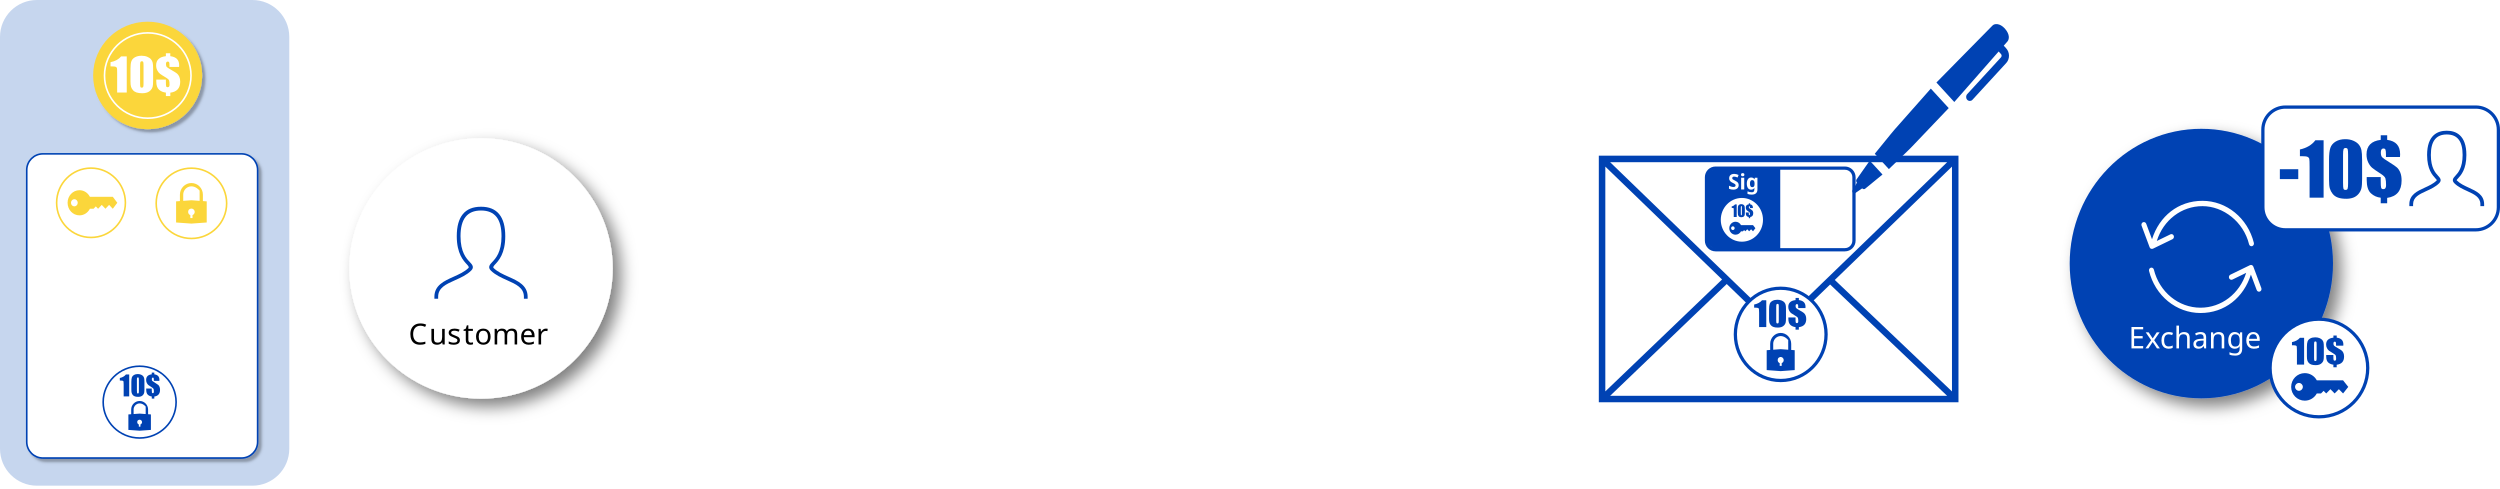
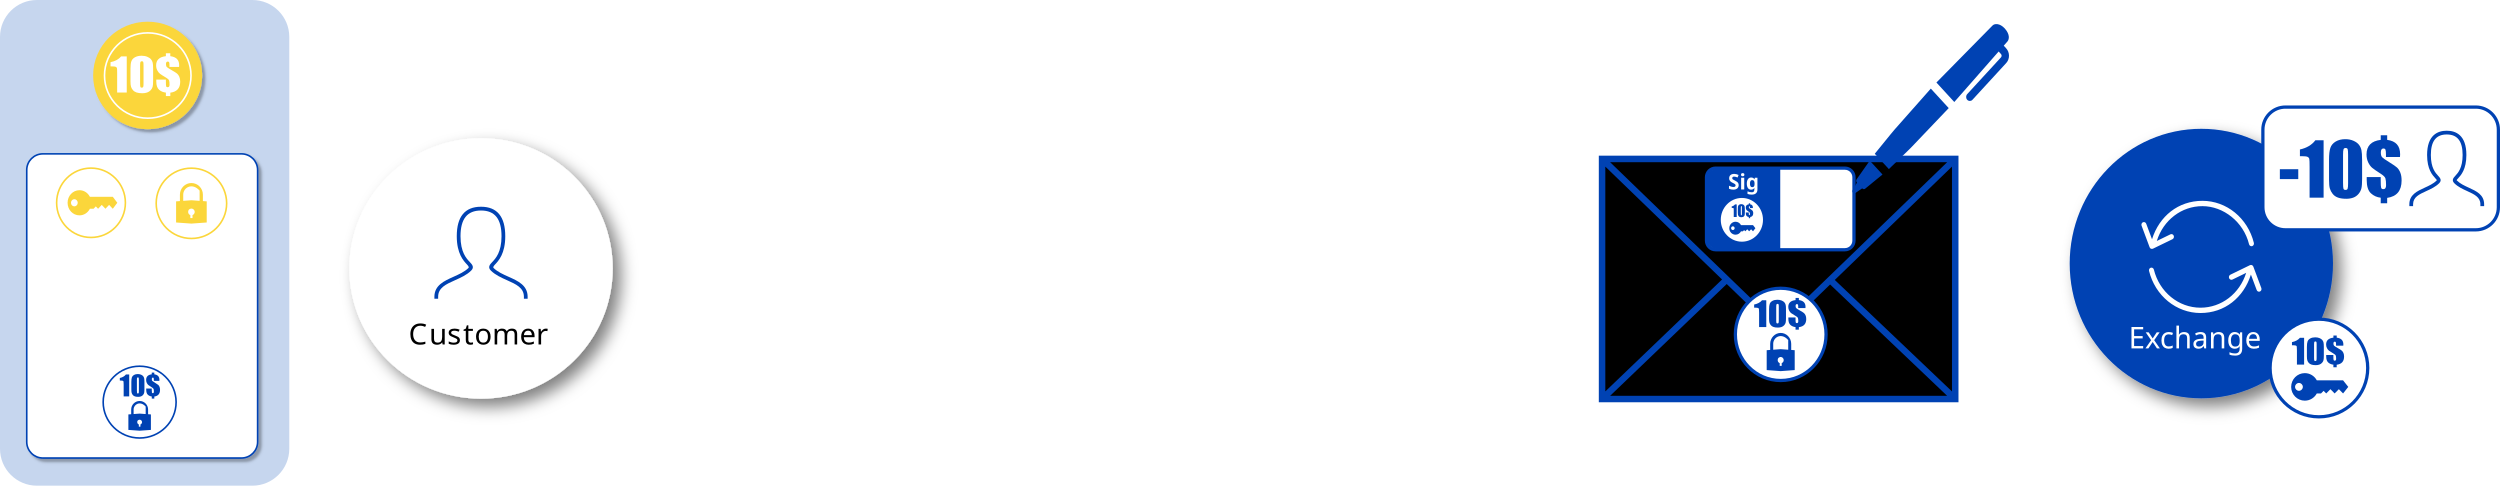
<svg xmlns="http://www.w3.org/2000/svg" id="Layer_2" data-name="Layer 2" viewBox="0 0 1536.28 300.25">
  <defs>
    <style>
      .cls-withdraw-1 {
        font-family: Montserrat-Bold, Montserrat;
        font-size: 13.21px;
        font-weight: 700;
      }

      .cls-withdraw-1, .cls-withdraw-2, .cls-withdraw-3, .cls-withdraw-4, .cls-withdraw-5, .cls-withdraw-6 {
        fill: var(--diagram-surface, #fff);
      }

      .cls-withdraw-7 {
        letter-spacing: -.02em;
      }

      .cls-withdraw-8 {
        fill: #fbd63b;
      }

      .cls-withdraw-9 {
        fill: var(--diagram-brand, #0042b3);
      }

      .cls-withdraw-3, .cls-withdraw-10, .cls-withdraw-11, .cls-withdraw-12, .cls-withdraw-4, .cls-withdraw-13, .cls-withdraw-14, .cls-withdraw-5 {
        stroke-miterlimit: 10;
      }

      .cls-withdraw-3, .cls-withdraw-13 {
        stroke: #fbd63b;
      }

      .cls-withdraw-10 {
        stroke: var(--diagram-surface, #fff);
      }

      .cls-withdraw-10, .cls-withdraw-11, .cls-withdraw-13, .cls-withdraw-14 {
        fill: none;
      }

      .cls-withdraw-15 {
        filter: url(#dropshadow3-2);
      }

      .cls-withdraw-16, .cls-withdraw-12 {
        fill: var(--diagram-brand, #0042b3);
      }

      .cls-withdraw-17 {
        filter: url(#dropshadow);
      }

      .cls-withdraw-18 {
        font-size: 17.82px;
      }

      .cls-withdraw-18, .cls-withdraw-6 {
        font-family: Montserrat-Regular, Montserrat;
      }

      .cls-withdraw-11, .cls-withdraw-12, .cls-withdraw-4, .cls-withdraw-14, .cls-withdraw-5 {
        stroke: var(--diagram-brand, #0042b3);
      }

      .cls-withdraw-19 {
        fill: var(--diagram-panel, #c6d6ee);
      }

      .cls-withdraw-20 {
        filter: url(#dropshadow-2);
      }

      .cls-withdraw-12 {
        stroke-width: .75px;
      }

      .cls-withdraw-4 {
        stroke-width: 2px;
      }

      .cls-withdraw-21 {
        filter: url(#dropshadow3-4);
      }

      .cls-withdraw-22 {
        letter-spacing: -.02em;
      }

      .cls-withdraw-23 {
        filter: url(#dropshadow3-3);
      }

      .cls-withdraw-24 {
        letter-spacing: 0em;
      }

      .cls-withdraw-14 {
        stroke-width: 4px;
      }

      .cls-withdraw-25 {
        fill: #fbd63b;
      }

      .cls-withdraw-6 {
        font-size: 18.45px;
      }

      .cls-withdraw-26 {
        filter: url(#dropshadow3);
      }
    </style>
    <filter id="dropshadow3">
      <feGaussianBlur in="SourceAlpha" stdDeviation="1" />
      <feOffset dx="2" dy="2" />
      <feComponentTransfer>
        <feFuncA slope="0.3" type="linear" />
      </feComponentTransfer>
      <feMerge>
        <feMergeNode />
        <feMergeNode in="SourceGraphic" />
      </feMerge>
    </filter>
    <filter id="dropshadow3-2" data-name="dropshadow3">
      <feGaussianBlur in="SourceAlpha" stdDeviation="1" />
      <feOffset dx="2" dy="2" />
      <feComponentTransfer>
        <feFuncA slope="0.3" type="linear" />
      </feComponentTransfer>
      <feMerge>
        <feMergeNode />
        <feMergeNode in="SourceGraphic" />
      </feMerge>
    </filter>
    <filter id="dropshadow">
      <feGaussianBlur in="SourceAlpha" stdDeviation="5" />
      <feOffset dx="5" dy="5" />
      <feComponentTransfer>
        <feFuncA slope="0.5" type="linear" />
      </feComponentTransfer>
      <feMerge>
        <feMergeNode />
        <feMergeNode in="SourceGraphic" />
      </feMerge>
    </filter>
    <filter id="dropshadow-2" data-name="dropshadow">
      <feGaussianBlur in="SourceAlpha" stdDeviation="5" />
      <feOffset dx="5" dy="5" />
      <feComponentTransfer>
        <feFuncA slope="0.5" type="linear" />
      </feComponentTransfer>
      <feMerge>
        <feMergeNode />
        <feMergeNode in="SourceGraphic" />
      </feMerge>
    </filter>
    <filter id="dropshadow3-3" data-name="dropshadow3">
      <feGaussianBlur in="SourceAlpha" stdDeviation="1" />
      <feOffset dx="2" dy="2" />
      <feComponentTransfer>
        <feFuncA slope="0.3" type="linear" />
      </feComponentTransfer>
      <feMerge>
        <feMergeNode />
        <feMergeNode in="SourceGraphic" />
      </feMerge>
    </filter>
    <filter id="dropshadow3-4" data-name="dropshadow3">
      <feGaussianBlur in="SourceAlpha" stdDeviation="1" />
      <feOffset dx="2" dy="2" />
      <feComponentTransfer>
        <feFuncA slope="0.3" type="linear" />
      </feComponentTransfer>
      <feMerge>
        <feMergeNode />
        <feMergeNode in="SourceGraphic" />
      </feMerge>
    </filter>
  </defs>
  <g id="withdrawjs">
    <g id="blinded" data-id="blinded">
      <g transform="translate(545 0)">
+         <path class="env-paper" style="fill: var(--diagram-paper, none)" d="M439.49,97.67h217.02v147.54h-217.02V97.67Z" />
        <path class="cls-withdraw-14" d="M439.49,97.67h217.02v147.54h-217.02V97.67ZM439.49,97.67l100.34,97.02c4.57,4.42,11.81,4.42,16.38,0l100.29-97.02M439.49,245.21l76.62-73.46M656.51,245.21l-76.89-73.16" />
        <g id="sig-on-blinded" class="fragment fade" data-fragment-index="1">
          <g>
            <rect class="cls-withdraw-4" x="503.66" y="103.32" width="90.63" height="50.15" rx="5.58" ry="5.58" />
            <path class="cls-withdraw-12" d="M548.98,153.52h-36.66c-6.72-.61-8.65-3.94-8.65-8.81v-32.54c0-6.84,3.87-8.81,8.65-8.81h36.66" />
          </g>
          <g>
            <ellipse class="cls-withdraw-4" cx="525.41" cy="135.08" rx="13.97" ry="14.44" />
            <path class="cls-withdraw-16" d="M528.71,140.89l1.18,1.23,1.18-1.23,1.18,1.23,1.46-1.89-1.46-1.89h-7.38c-.66-1.25-1.91-2.08-3.37-2.08-2.11,0-3.83,1.78-3.83,3.98s1.71,3.98,3.83,3.98c1.46,0,2.72-.83,3.37-2.08h1.18l.73-.76.73.76,1.18-1.23h0ZM519.87,141.36c-.6,0-1.09-.51-1.09-1.14s.49-1.14,1.09-1.14,1.09.51,1.09,1.14-.49,1.14-1.09,1.14h0Z" />
            <g>
              <path class="cls-withdraw-16" d="M522.23,125.6v7.73h-1.82v-4.14c0-.6-.01-.96-.04-1.08-.03-.12-.1-.21-.22-.27-.12-.06-.39-.09-.81-.09h-.18v-.9c.88-.2,1.55-.61,2.01-1.24h1.07Z" />
              <path class="cls-withdraw-16" d="M527.23,128.22v2.58c0,.59-.03,1.01-.09,1.28s-.18.52-.37.75c-.19.23-.42.4-.69.5-.27.1-.57.15-.9.15-.44,0-.8-.05-1.09-.16-.29-.11-.52-.27-.69-.5-.17-.23-.29-.46-.37-.71s-.11-.65-.11-1.19v-2.7c0-.71.06-1.24.17-1.59.12-.35.35-.64.69-.85.34-.21.76-.32,1.25-.32.4,0,.76.07,1.07.22.32.15.55.33.71.54.16.21.26.45.32.72.06.27.08.69.08,1.28ZM525.41,127.57c0-.41-.02-.67-.06-.77-.04-.1-.13-.16-.26-.16s-.22.06-.27.16-.07.36-.07.76v3.77c0,.45.02.72.06.81.04.09.13.14.26.14s.22-.05.27-.16c.04-.11.06-.35.06-.73v-3.83Z" />
              <path class="cls-withdraw-16" d="M532.16,127.85h-1.82v-.32c0-.34-.02-.56-.06-.67s-.13-.16-.27-.16c-.11,0-.19.05-.25.14-.06.09-.08.23-.08.41,0,.3.06.51.17.63.11.12.44.36.98.71.46.3.78.52.95.68.17.16.31.38.43.67.12.29.17.65.17,1.08,0,.69-.16,1.23-.47,1.62s-.78.63-1.41.73v.73h-.84v-.75c-.49-.05-.91-.25-1.28-.59-.36-.35-.55-.95-.55-1.81v-.38h1.82v.47c0,.52.02.84.06.97.04.13.13.19.27.19.12,0,.21-.04.28-.13s.09-.22.09-.39c0-.43-.03-.74-.09-.93-.06-.19-.25-.39-.59-.61-.56-.37-.93-.64-1.13-.81-.2-.17-.37-.42-.52-.73-.15-.32-.22-.67-.22-1.07,0-.58.15-1.03.46-1.36.31-.33.77-.53,1.39-.61v-.62h.84v.62c.56.08.98.28,1.26.6.28.32.42.77.42,1.34,0,.08,0,.2-.02.36Z" />
            </g>
          </g>
          <text class="cls-withdraw-1" transform="translate(516.89 116.42) scale(.97 1)">
            <tspan x="0" y="0">Sig</tspan>
          </text>
        </g>
        <g>
          <ellipse class="cls-withdraw-4" cx="549.27" cy="205.48" rx="27.87" ry="28.35" />
          <path class="cls-withdraw-16" d="M549.88,223.14v1.7h-1.23v-1.7c-1.04-.38-1.68-1.73-.84-3.14,1.53-1.38,3.3-.24,3.3,1.31,0,.84-.52,1.54-1.23,1.83h0ZM544.65,211.34c0-4.21,5.13-7.14,9.23-2.35v5.92s-4.61-.35-4.61-.35l-4.61.35v-3.57h0ZM555.72,215.04v-3.7c0-3.73-2.89-6.75-6.46-6.75s-6.46,3.02-6.46,6.75v3.7l-2.15.16v12.22l8.61.64,8.61-.64v-12.22l-2.15-.16h0Z" />
          <g>
            <path class="cls-withdraw-16" d="M540.4,184.5v16.47h-4.41v-8.83c0-1.27-.03-2.04-.1-2.3-.07-.26-.25-.45-.54-.58-.29-.13-.95-.2-1.97-.2h-.44v-1.92c2.13-.43,3.75-1.31,4.86-2.64h2.6Z" />
            <path class="cls-withdraw-16" d="M552.51,190.08v5.49c0,1.25-.07,2.16-.22,2.73s-.45,1.1-.91,1.6c-.46.49-1.01.85-1.66,1.07-.65.22-1.37.33-2.17.33-1.06,0-1.93-.11-2.63-.34-.7-.23-1.26-.58-1.67-1.06-.41-.48-.71-.99-.88-1.52s-.26-1.38-.26-2.54v-5.75c0-1.51.14-2.64.42-3.4.28-.75.84-1.36,1.67-1.81.83-.45,1.84-.68,3.03-.68.97,0,1.83.16,2.6.47.76.32,1.34.7,1.71,1.15.38.45.63.97.77,1.54.13.57.2,1.48.2,2.73ZM548.1,188.7c0-.88-.05-1.42-.14-1.64-.09-.22-.3-.33-.64-.33s-.54.12-.65.35-.16.77-.16,1.62v8.04c0,.96.05,1.53.15,1.73.1.2.31.29.64.29s.54-.11.64-.35c.1-.23.15-.75.15-1.56v-8.16Z" />
            <path class="cls-withdraw-16" d="M564.43,189.31h-4.41v-.68c0-.73-.05-1.2-.15-1.42s-.32-.34-.65-.34c-.27,0-.47.1-.61.29-.13.19-.2.48-.2.87,0,.64.14,1.1.42,1.35.27.26,1.06.76,2.38,1.51,1.12.63,1.88,1.11,2.29,1.45.41.34.75.81,1.03,1.42.28.61.42,1.38.42,2.29,0,1.46-.38,2.61-1.13,3.45s-1.89,1.35-3.41,1.55v1.55h-2.03v-1.6c-1.18-.11-2.21-.53-3.09-1.27-.88-.74-1.32-2.02-1.32-3.85v-.8h4.41v1.01c0,1.11.05,1.79.14,2.06.09.27.31.4.66.4.3,0,.52-.09.67-.28s.22-.46.22-.83c0-.92-.07-1.58-.21-1.98-.14-.4-.61-.83-1.42-1.3-1.35-.79-2.26-1.37-2.74-1.73-.48-.37-.9-.89-1.25-1.56-.35-.67-.53-1.43-.53-2.28,0-1.23.37-2.19,1.12-2.89.75-.7,1.86-1.13,3.36-1.29v-1.31h2.03v1.31c1.36.16,2.38.59,3.06,1.28.68.69,1.02,1.64,1.02,2.85,0,.17-.02.43-.04.77Z" />
          </g>
        </g>
      </g>
    </g>
    <g id="pen" class="fragment fade-in-then-out" data-fragment-index="1">
      <path class="cls-withdraw-16" d="M1232.8,29.67l-1.47-1.6,2.28-2.59c1.2-1.47,1.49-4.44-1.63-7.96-3.15-3.43-6.39-3.1-7.58-1.81l-34.45,35,10.99,11.97,27.25-31.04,1.39,1.52c.54.53.59,1.42.11,2.02l-20.78,22.62c-.9.95-.93,2.51-.06,3.49.87.98,2.3,1.01,3.21.06.02-.02.04-.04.06-.06l20.78-22.62c2.25-2.52,2.19-6.54-.12-9h0Z" />
      <path class="cls-withdraw-16" d="M1164.38,79.45c-.86.96-1.69,1.95-2.49,2.97l-9.82,12.07,8.66,9.42,11.09-10.7c.94-.87,1.85-1.77,2.73-2.71l22.96-24.07-11-11.98-22.12,24.99h0Z" />
      <path class="cls-withdraw-16" d="M1140.82,110.34c-.32.62-.2,1.4.29,1.88l-2.59,4.58c-.35.62-.17,1.43.4,1.81.19.12.4.19.62.19.23,0,.45-.07.64-.21l4.17-2.85c.43.52,1.13.65,1.7.31l10.77-8.81-7.84-8.53-8.16,11.62h0Z" />
    </g>
    <g id="customer" data-id="customer">
      <g class="cls-withdraw-17">
        <ellipse class="cls-withdraw-2" cx="295.6" cy="164.97" rx="80.92" ry="80.02" />
      </g>
      <text class="cls-withdraw-18" transform="translate(251.07 211.67) scale(1.01 1)">
        <tspan class="cls-withdraw-7" x="0" y="0">C</tspan>
        <tspan class="cls-withdraw-24" x="12.49" y="0">us</tspan>
        <tspan class="cls-withdraw-22" x="33.17" y="0">t</tspan>
        <tspan x="40.07" y="0">omer</tspan>
      </text>
      <path class="cls-withdraw-9" d="M324.25,183.56h-2.3v-1.15c0-5.59-4.8-7.73-10.36-10.21-3.53-1.58-7.19-3.21-9.93-5.91-2.15-2.12-.57-3.79.81-5.25,2.14-2.26,5.72-6.05,5.72-15.89,0-10.62-4.12-15.79-12.6-15.79s-12.6,5.17-12.6,15.79c0,9.85,3.58,13.63,5.72,15.89,1.39,1.47,2.96,3.14.82,5.25-2.74,2.7-6.39,4.33-9.93,5.91-5.56,2.48-10.36,4.62-10.36,10.21v1.15h-2.3v-1.15c0-7.08,5.96-9.74,11.72-12.32,3.35-1.5,6.81-3.04,9.25-5.45q.54-.54-.87-2.03c-2.22-2.35-6.35-6.71-6.35-17.48,0-12,5.01-18.09,14.9-18.09s14.9,6.09,14.9,18.09c0,10.76-4.13,15.13-6.35,17.48q-1.42,1.5-.87,2.03c2.44,2.4,5.9,3.95,9.25,5.44,5.76,2.57,11.72,5.23,11.72,12.32v1.15Z" />
    </g>
    <g id="bank-complete" data-id="bank-complete">
      <g id="bank">
        <g class="cls-withdraw-20">
          <ellipse class="cls-withdraw-16" cx="1352.75" cy="161.96" rx="80.9" ry="82.81" />
        </g>
        <g>
          <path class="cls-withdraw-2" d="M1321.83,152.84c.38.16.83.16,1.21-.03l12-5.83c.77-.39,1.09-1.38.72-2.2-.35-.79-1.23-1.15-1.98-.79l-8.4,4.09c4.01-12.83,15.18-21.4,28.04-21.4s25.26,9.63,28.65,23.41c.22.87,1.06,1.4,1.87,1.17.81-.23,1.31-1.13,1.09-2-3.75-15.21-16.75-25.85-31.62-25.85s-26.52,9.46-30.97,23.62l-3.53-9.44c-.26-.85-1.14-1.33-1.94-1.05-.8.28-1.24,1.22-.98,2.07.02.07.05.13.08.2l4.9,13.14c.15.41.46.76.86.92h0Z" />
          <path class="cls-withdraw-2" d="M1389.63,177.08s-.03-.07-.03-.1l-4.9-13.14c-.15-.41-.46-.76-.86-.92-.38-.16-.83-.15-1.21.03l-12,5.83c-.78.34-1.15,1.31-.83,2.15.32.84,1.23,1.23,2.01.89.03-.02.06-.03.09-.05l8.4-4.09c-4.04,12.83-15.23,21.4-28.07,21.4-13.47,0-25.26-9.63-28.65-23.41-.22-.87-1.06-1.4-1.87-1.17-.81.23-1.31,1.13-1.09,2,3.73,15.23,16.75,25.85,31.62,25.85s26.5-9.46,30.97-23.62l3.53,9.44c.29.85,1.17,1.3,1.97.99.8-.31,1.21-1.25.92-2.1h0Z" />
        </g>
        <text class="cls-withdraw-6" transform="translate(1308.062 214.1119) scale(.9769 1)">
          <tspan class="cls-28" x="0" y="0">Exchange</tspan>
        </text>
      </g>
      <g>
        <circle class="cls-withdraw-4" cx="1425" cy="226.14" r="30" />
        <path class="cls-withdraw-16" d="M1432.08,239.16l2.59,2.62,2.59-2.62,2.59,2.62,3.19-4.03-3.19-4.03h-16.15c-1.44-2.66-4.19-4.43-7.38-4.43-4.63,0-8.37,3.79-8.37,8.46s3.75,8.46,8.37,8.46c3.19,0,5.94-1.77,7.38-4.43h2.59l1.6-1.61,1.6,1.61,2.59-2.62h0ZM1412.73,240.16c-1.32,0-2.39-1.09-2.39-2.42s1.08-2.42,2.39-2.42,2.39,1.09,2.39,2.42-1.08,2.42-2.39,2.42h0Z" />
        <g>
          <path class="cls-withdraw-16" d="M1415.9,207.6v16.47h-4.41v-8.83c0-1.27-.03-2.04-.1-2.3-.07-.26-.25-.45-.54-.58-.29-.13-.95-.2-1.97-.2h-.44v-1.92c2.13-.43,3.75-1.31,4.86-2.64h2.6Z" />
          <path class="cls-withdraw-16" d="M1428.02,213.17v5.49c0,1.25-.07,2.16-.22,2.73s-.45,1.1-.91,1.6c-.46.49-1.01.85-1.66,1.07-.65.22-1.37.33-2.17.33-1.06,0-1.93-.11-2.63-.34-.7-.23-1.26-.58-1.67-1.06-.41-.48-.71-.99-.88-1.52s-.26-1.38-.26-2.54v-5.75c0-1.51.14-2.64.42-3.4.28-.75.84-1.36,1.67-1.81.83-.45,1.84-.68,3.03-.68.97,0,1.83.16,2.6.47.76.32,1.34.7,1.71,1.15.38.45.63.97.77,1.54.13.57.2,1.48.2,2.73ZM1423.61,211.79c0-.88-.05-1.42-.14-1.64-.09-.22-.3-.33-.64-.33s-.54.12-.65.35-.16.77-.16,1.62v8.04c0,.96.05,1.53.15,1.73.1.2.31.29.64.29s.54-.11.64-.35c.1-.23.15-.75.15-1.56v-8.16Z" />
          <path class="cls-withdraw-16" d="M1439.94,212.4h-4.41v-.68c0-.73-.05-1.2-.15-1.42s-.32-.34-.65-.34c-.27,0-.47.1-.61.29-.13.19-.2.48-.2.87,0,.64.14,1.1.42,1.35.27.26,1.06.76,2.38,1.51,1.12.63,1.88,1.11,2.29,1.45.41.34.75.81,1.03,1.42.28.61.42,1.38.42,2.29,0,1.46-.38,2.61-1.13,3.45s-1.89,1.35-3.41,1.55v1.55h-2.03v-1.6c-1.18-.11-2.21-.53-3.09-1.27-.88-.74-1.32-2.02-1.32-3.85v-.8h4.41v1.01c0,1.11.05,1.79.14,2.06.09.27.31.4.66.4.3,0,.52-.09.67-.28s.22-.46.22-.83c0-.92-.07-1.58-.21-1.98-.14-.4-.61-.83-1.42-1.3-1.35-.79-2.26-1.37-2.74-1.73-.48-.37-.9-.89-1.25-1.56-.35-.67-.53-1.43-.53-2.28,0-1.23.37-2.19,1.12-2.89.75-.7,1.86-1.13,3.36-1.29v-1.31h2.03v1.31c1.36.16,2.38.59,3.06,1.28.68.69,1.02,1.64,1.02,2.85,0,.17-.02.43-.04.77Z" />
        </g>
      </g>
    </g>
    <g id="sub-amount" data-id="sub-amount" class="fragment fade" data-fragment-index="1">
      <g>
        <rect class="cls-withdraw-2" x="1390.57" y="65.8" width="144.71" height="75.43" rx="13.85" ry="13.85" />
        <path class="cls-withdraw-16" d="M1521.43,142.23h-117.01c-8.19,0-14.85-6.66-14.85-14.85v-47.73c0-8.19,6.66-14.85,14.85-14.85h117.01c8.19,0,14.85,6.66,14.85,14.85v47.73c0,8.19-6.66,14.85-14.85,14.85ZM1404.42,66.8c-7.08,0-12.85,5.76-12.85,12.85v47.73c0,7.09,5.76,12.85,12.85,12.85h117.01c7.08,0,12.85-5.76,12.85-12.85v-47.73c0-7.09-5.76-12.85-12.85-12.85h-117.01Z" />
      </g>
      <path class="cls-withdraw-9" d="M1526.53,126.69h-2.3v-1.15c0-4.41-3.75-6.12-8.09-8.11-2.83-1.29-5.75-2.63-7.95-4.85-1.84-1.86-.47-3.35.64-4.55,1.68-1.82,4.48-4.85,4.48-12.78,0-8.49-3.19-12.62-9.76-12.62s-9.76,4.13-9.76,12.62c0,7.92,2.81,10.96,4.48,12.78,1.11,1.2,2.49,2.69.64,4.55-2.2,2.22-5.12,3.56-7.95,4.85-4.34,1.98-8.09,3.7-8.09,8.11v1.15h-2.3v-1.15c0-5.89,4.8-8.08,9.43-10.2,2.64-1.21,5.37-2.45,7.27-4.38.19-.2.23-.29.23-.29-.05-.13-.54-.65-.93-1.08-1.78-1.93-5.09-5.52-5.09-14.34,0-12.33,6.56-14.92,12.07-14.92s12.07,2.59,12.07,14.92c0,8.83-3.31,12.41-5.09,14.34-.38.41-.84.91-.92,1.12.02,0,.07.1.22.24,1.91,1.92,4.63,3.17,7.27,4.38,4.64,2.12,9.43,4.31,9.43,10.2v1.15Z" />
      <g>
        <path class="cls-withdraw-16" d="M1412.31,103.98v6.08h-11.31v-6.08h11.31Z" />
        <path class="cls-withdraw-16" d="M1427.88,86.2v35.27h-8.61v-18.91c0-2.73-.06-4.37-.19-4.92-.13-.55-.48-.97-1.05-1.25-.58-.28-1.86-.42-3.85-.42h-.85v-4.11c4.16-.92,7.32-2.8,9.48-5.65h5.07Z" />
        <path class="cls-withdraw-16" d="M1451.54,98.14v11.76c0,2.67-.14,4.62-.43,5.84s-.87,2.36-1.77,3.42c-.9,1.06-1.97,1.82-3.24,2.29-1.26.46-2.68.7-4.24.7-2.06,0-3.77-.24-5.14-.73-1.36-.49-2.45-1.25-3.26-2.28-.81-1.03-1.38-2.12-1.73-3.26s-.51-2.95-.51-5.43v-12.31c0-3.24.27-5.66.82-7.28.55-1.61,1.63-2.9,3.26-3.88,1.63-.97,3.6-1.46,5.91-1.46,1.89,0,3.58.34,5.07,1.01,1.49.67,2.61,1.5,3.35,2.47.74.97,1.24,2.07,1.5,3.29.26,1.22.39,3.17.39,5.84ZM1442.93,95.18c0-1.87-.09-3.05-.27-3.52-.18-.47-.59-.71-1.25-.71s-1.06.25-1.27.75-.31,1.66-.31,3.47v17.21c0,2.05.1,3.28.29,3.7.19.42.61.63,1.25.63s1.06-.25,1.26-.74c.2-.49.3-1.6.3-3.33v-17.47Z" />
        <path class="cls-withdraw-16" d="M1474.81,96.48h-8.61v-1.46c0-1.55-.1-2.57-.3-3.05s-.62-.72-1.28-.72c-.53,0-.92.21-1.18.62-.26.41-.39,1.04-.39,1.86,0,1.38.27,2.34.81,2.9.53.55,2.07,1.63,4.65,3.22,2.19,1.35,3.68,2.39,4.47,3.1.79.72,1.47,1.74,2.01,3.05.55,1.31.82,2.95.82,4.91,0,3.14-.74,5.6-2.22,7.38s-3.69,2.89-6.65,3.31v3.31h-3.96v-3.42c-2.3-.23-4.31-1.14-6.03-2.71-1.72-1.58-2.58-4.32-2.58-8.25v-1.72h8.61v2.16c0,2.37.09,3.84.27,4.41.18.57.61.86,1.29.86.58,0,1.02-.2,1.3-.6s.43-.99.43-1.78c0-1.97-.13-3.39-.4-4.24-.27-.85-1.19-1.77-2.77-2.78-2.63-1.68-4.42-2.92-5.36-3.71-.95-.79-1.76-1.91-2.45-3.34-.69-1.44-1.03-3.06-1.03-4.88,0-2.63.73-4.69,2.18-6.19,1.46-1.5,3.64-2.42,6.55-2.77v-2.81h3.96v2.81c2.66.35,4.65,1.26,5.97,2.73,1.32,1.47,1.98,3.51,1.98,6.11,0,.36-.03.92-.08,1.66Z" />
      </g>
    </g>
    <g id="coin" data-id="coin">
-       <rect class="cls-withdraw-19" width="177.77" height="298.46" rx="22.69" ry="22.69" />
+       <rect class="cls-withdraw-19" style="fill: var(--diagram-wash-blue, var(--diagram-panel, #c6d6ee)); stroke: var(--diagram-wash-stroke, none); stroke-width: 2px; filter: var(--diagram-wash-shadow, none)" width="177.77" height="298.46" rx="22.69" ry="22.69" />
      <g>
        <g class="cls-withdraw-23">
-           <rect class="cls-withdraw-2" x="16.43" y="94.55" width="141.88" height="186.91" rx="9.91" ry="9.91" />
-           <rect class="cls-withdraw-11" x="16.43" y="94.55" width="141.88" height="186.91" rx="9.91" ry="9.91" />
+           <rect class="cls-withdraw-2" style="fill: var(--diagram-card, var(--diagram-surface, #fff))" x="16.43" y="94.55" width="141.88" height="186.91" rx="9.91" ry="9.91" />
+           <rect class="cls-withdraw-11" style="stroke: var(--diagram-card-border, var(--diagram-brand, #0042b3))" x="16.43" y="94.55" width="141.88" height="186.91" rx="9.91" ry="9.91" />
        </g>
        <g>
          <ellipse class="cls-withdraw-3" cx="55.93" cy="124.61" rx="21.13" ry="21.31" />
          <path class="cls-withdraw-8" d="M62.53,125.9l2.26,2.39,2.26-2.39,2.26,2.39,2.78-3.68-2.78-3.68h-14.07c-1.25-2.43-3.65-4.05-6.42-4.05-4.03,0-7.29,3.46-7.29,7.73s3.26,7.73,7.29,7.73c2.78,0,5.17-1.62,6.42-4.05h2.26l1.39-1.47,1.39,1.47,2.26-2.39h0ZM45.69,126.82c-1.15,0-2.08-.99-2.08-2.21s.94-2.21,2.08-2.21,2.08.99,2.08,2.21-.94,2.21-2.08,2.21h0Z" />
        </g>
        <g>
          <ellipse class="cls-withdraw-3" cx="117.63" cy="124.94" rx="21.65" ry="21.6" />
          <path class="cls-withdraw-8" d="M118.3,132.18v1.81h-1.34v-1.81c-1.14-.4-1.84-1.84-.92-3.34,1.67-1.47,3.61-.26,3.61,1.39,0,.89-.57,1.64-1.34,1.95h0ZM112.59,119.64c0-4.47,5.6-7.59,10.08-2.5v6.29s-5.04-.38-5.04-.38l-5.04.38v-3.79h0ZM124.68,123.57v-3.93c0-3.96-3.16-7.17-7.06-7.17s-7.06,3.21-7.06,7.17v3.93l-2.35.17v12.98l9.41.68,9.41-.68v-12.98l-2.35-.17h0Z" />
        </g>
        <g>
          <ellipse class="cls-withdraw-5" cx="85.81" cy="247.1" rx="22.41" ry="22.06" />
          <path class="cls-withdraw-16" d="M86.3,260.85v1.33h-.99v-1.33c-.84-.29-1.35-1.35-.68-2.45,1.23-1.07,2.66-.19,2.66,1.02,0,.65-.42,1.2-.99,1.43h0ZM82.1,251.66c0-3.28,4.12-5.56,7.42-1.83v4.61s-3.71-.28-3.71-.28l-3.71.28v-2.78h0ZM91,254.54v-2.88c0-2.9-2.32-5.25-5.19-5.25s-5.19,2.35-5.19,5.25v2.88l-1.73.13v9.51l6.92.5,6.92-.5v-9.51l-1.73-.13h0Z" />
          <g>
            <path class="cls-withdraw-16" d="M79.4,230.11v13.5h-3.41v-7.24c0-1.04-.03-1.67-.08-1.88-.05-.21-.19-.37-.42-.48-.23-.11-.73-.16-1.52-.16h-.34v-1.57c1.65-.35,2.9-1.07,3.75-2.16h2.01Z" />
            <path class="cls-withdraw-16" d="M88.75,234.68v4.5c0,1.02-.06,1.77-.17,2.23s-.35.9-.7,1.31c-.35.41-.78.7-1.28.88-.5.18-1.06.27-1.68.27-.82,0-1.49-.09-2.03-.28-.54-.19-.97-.48-1.29-.87-.32-.39-.55-.81-.68-1.25s-.2-1.13-.2-2.08v-4.71c0-1.24.11-2.17.32-2.78.22-.62.65-1.11,1.29-1.48.64-.37,1.42-.56,2.34-.56.75,0,1.42.13,2.01.39.59.26,1.03.57,1.32.95.29.37.49.79.59,1.26.1.47.16,1.21.16,2.23ZM85.35,233.55c0-.72-.04-1.17-.11-1.35-.07-.18-.23-.27-.49-.27s-.42.1-.5.29-.12.63-.12,1.33v6.59c0,.78.04,1.26.11,1.42.08.16.24.24.49.24s.42-.09.5-.28c.08-.19.12-.61.12-1.28v-6.68Z" />
            <path class="cls-withdraw-16" d="M97.96,234.05h-3.41v-.56c0-.59-.04-.98-.12-1.17s-.25-.28-.51-.28c-.21,0-.36.08-.47.24-.1.16-.16.4-.16.71,0,.53.11.9.32,1.11.21.21.82.62,1.84,1.23.87.52,1.46.91,1.77,1.19.31.28.58.66.8,1.17.22.5.32,1.13.32,1.88,0,1.2-.29,2.14-.88,2.83s-1.46,1.11-2.63,1.27v1.27h-1.57v-1.31c-.91-.09-1.71-.43-2.39-1.04-.68-.6-1.02-1.65-1.02-3.16v-.66h3.41v.83c0,.91.04,1.47.11,1.69.07.22.24.33.51.33.23,0,.4-.08.51-.23s.17-.38.17-.68c0-.76-.05-1.3-.16-1.62-.11-.32-.47-.68-1.1-1.06-1.04-.64-1.75-1.12-2.12-1.42-.37-.3-.7-.73-.97-1.28-.27-.55-.41-1.17-.41-1.87,0-1.01.29-1.79.86-2.37.58-.57,1.44-.93,2.59-1.06v-1.08h1.57v1.08c1.05.13,1.84.48,2.36,1.05.52.56.78,1.34.78,2.34,0,.14-.01.35-.03.63Z" />
          </g>
        </g>
      </g>
      <g>
        <g class="cls-withdraw-21">
          <ellipse class="cls-withdraw-25" cx="90.73" cy="46.36" rx="33.5" ry="33.03" />
        </g>
        <ellipse class="cls-withdraw-10" cx="90.8" cy="46.42" rx="26.58" ry="26.21" />
        <g>
          <path class="cls-withdraw-2" d="M77.89,34.66v22.21h-5.9v-11.91c0-1.72-.04-2.75-.13-3.1-.09-.35-.33-.61-.72-.79-.39-.18-1.27-.27-2.64-.27h-.58v-2.59c2.85-.58,5.02-1.76,6.5-3.56h3.48Z" />
          <path class="cls-withdraw-2" d="M94.1,42.18v7.41c0,1.68-.1,2.91-.29,3.68s-.6,1.49-1.21,2.15c-.61.67-1.35,1.15-2.22,1.44-.87.29-1.84.44-2.91.44-1.41,0-2.59-.15-3.52-.46-.94-.31-1.68-.78-2.24-1.43-.55-.65-.95-1.33-1.18-2.05-.23-.72-.35-1.86-.35-3.42v-7.75c0-2.04.19-3.57.56-4.58.37-1.01,1.12-1.83,2.24-2.44,1.11-.61,2.47-.92,4.05-.92,1.3,0,2.45.21,3.48.64,1.02.43,1.79.94,2.29,1.56.51.61.85,1.3,1.03,2.07.18.77.27,1.99.27,3.68ZM88.2,40.31c0-1.18-.06-1.92-.18-2.22-.12-.3-.41-.45-.85-.45s-.73.16-.87.47-.21,1.04-.21,2.19v10.84c0,1.29.07,2.07.2,2.33.13.27.42.4.85.4s.73-.15.86-.47c.14-.31.2-1.01.2-2.1v-11Z" />
          <path class="cls-withdraw-2" d="M110.05,41.13h-5.9v-.92c0-.98-.07-1.62-.2-1.92s-.43-.45-.88-.45c-.36,0-.63.13-.81.39-.18.26-.27.65-.27,1.17,0,.87.19,1.48.56,1.82.36.35,1.42,1.02,3.18,2.03,1.5.85,2.52,1.5,3.07,1.96.54.45,1.01,1.09,1.38,1.92.37.83.56,1.86.56,3.09,0,1.98-.51,3.53-1.52,4.65s-2.53,1.82-4.56,2.09v2.09h-2.72v-2.15c-1.58-.15-2.96-.72-4.13-1.71-1.18-.99-1.77-2.72-1.77-5.19v-1.08h5.9v1.36c0,1.49.06,2.42.18,2.78.12.36.42.54.88.54.4,0,.7-.13.89-.38s.29-.62.29-1.12c0-1.24-.09-2.13-.28-2.67-.19-.53-.82-1.12-1.9-1.75-1.8-1.06-3.03-1.84-3.67-2.34-.65-.5-1.21-1.2-1.68-2.11-.47-.91-.71-1.93-.71-3.07,0-1.66.5-2.95,1.5-3.9,1-.94,2.5-1.52,4.49-1.74v-1.77h2.72v1.77c1.82.22,3.18.79,4.09,1.72.91.93,1.36,2.21,1.36,3.85,0,.23-.02.58-.06,1.04Z" />
        </g>
      </g>
    </g>
  </g>
</svg>
